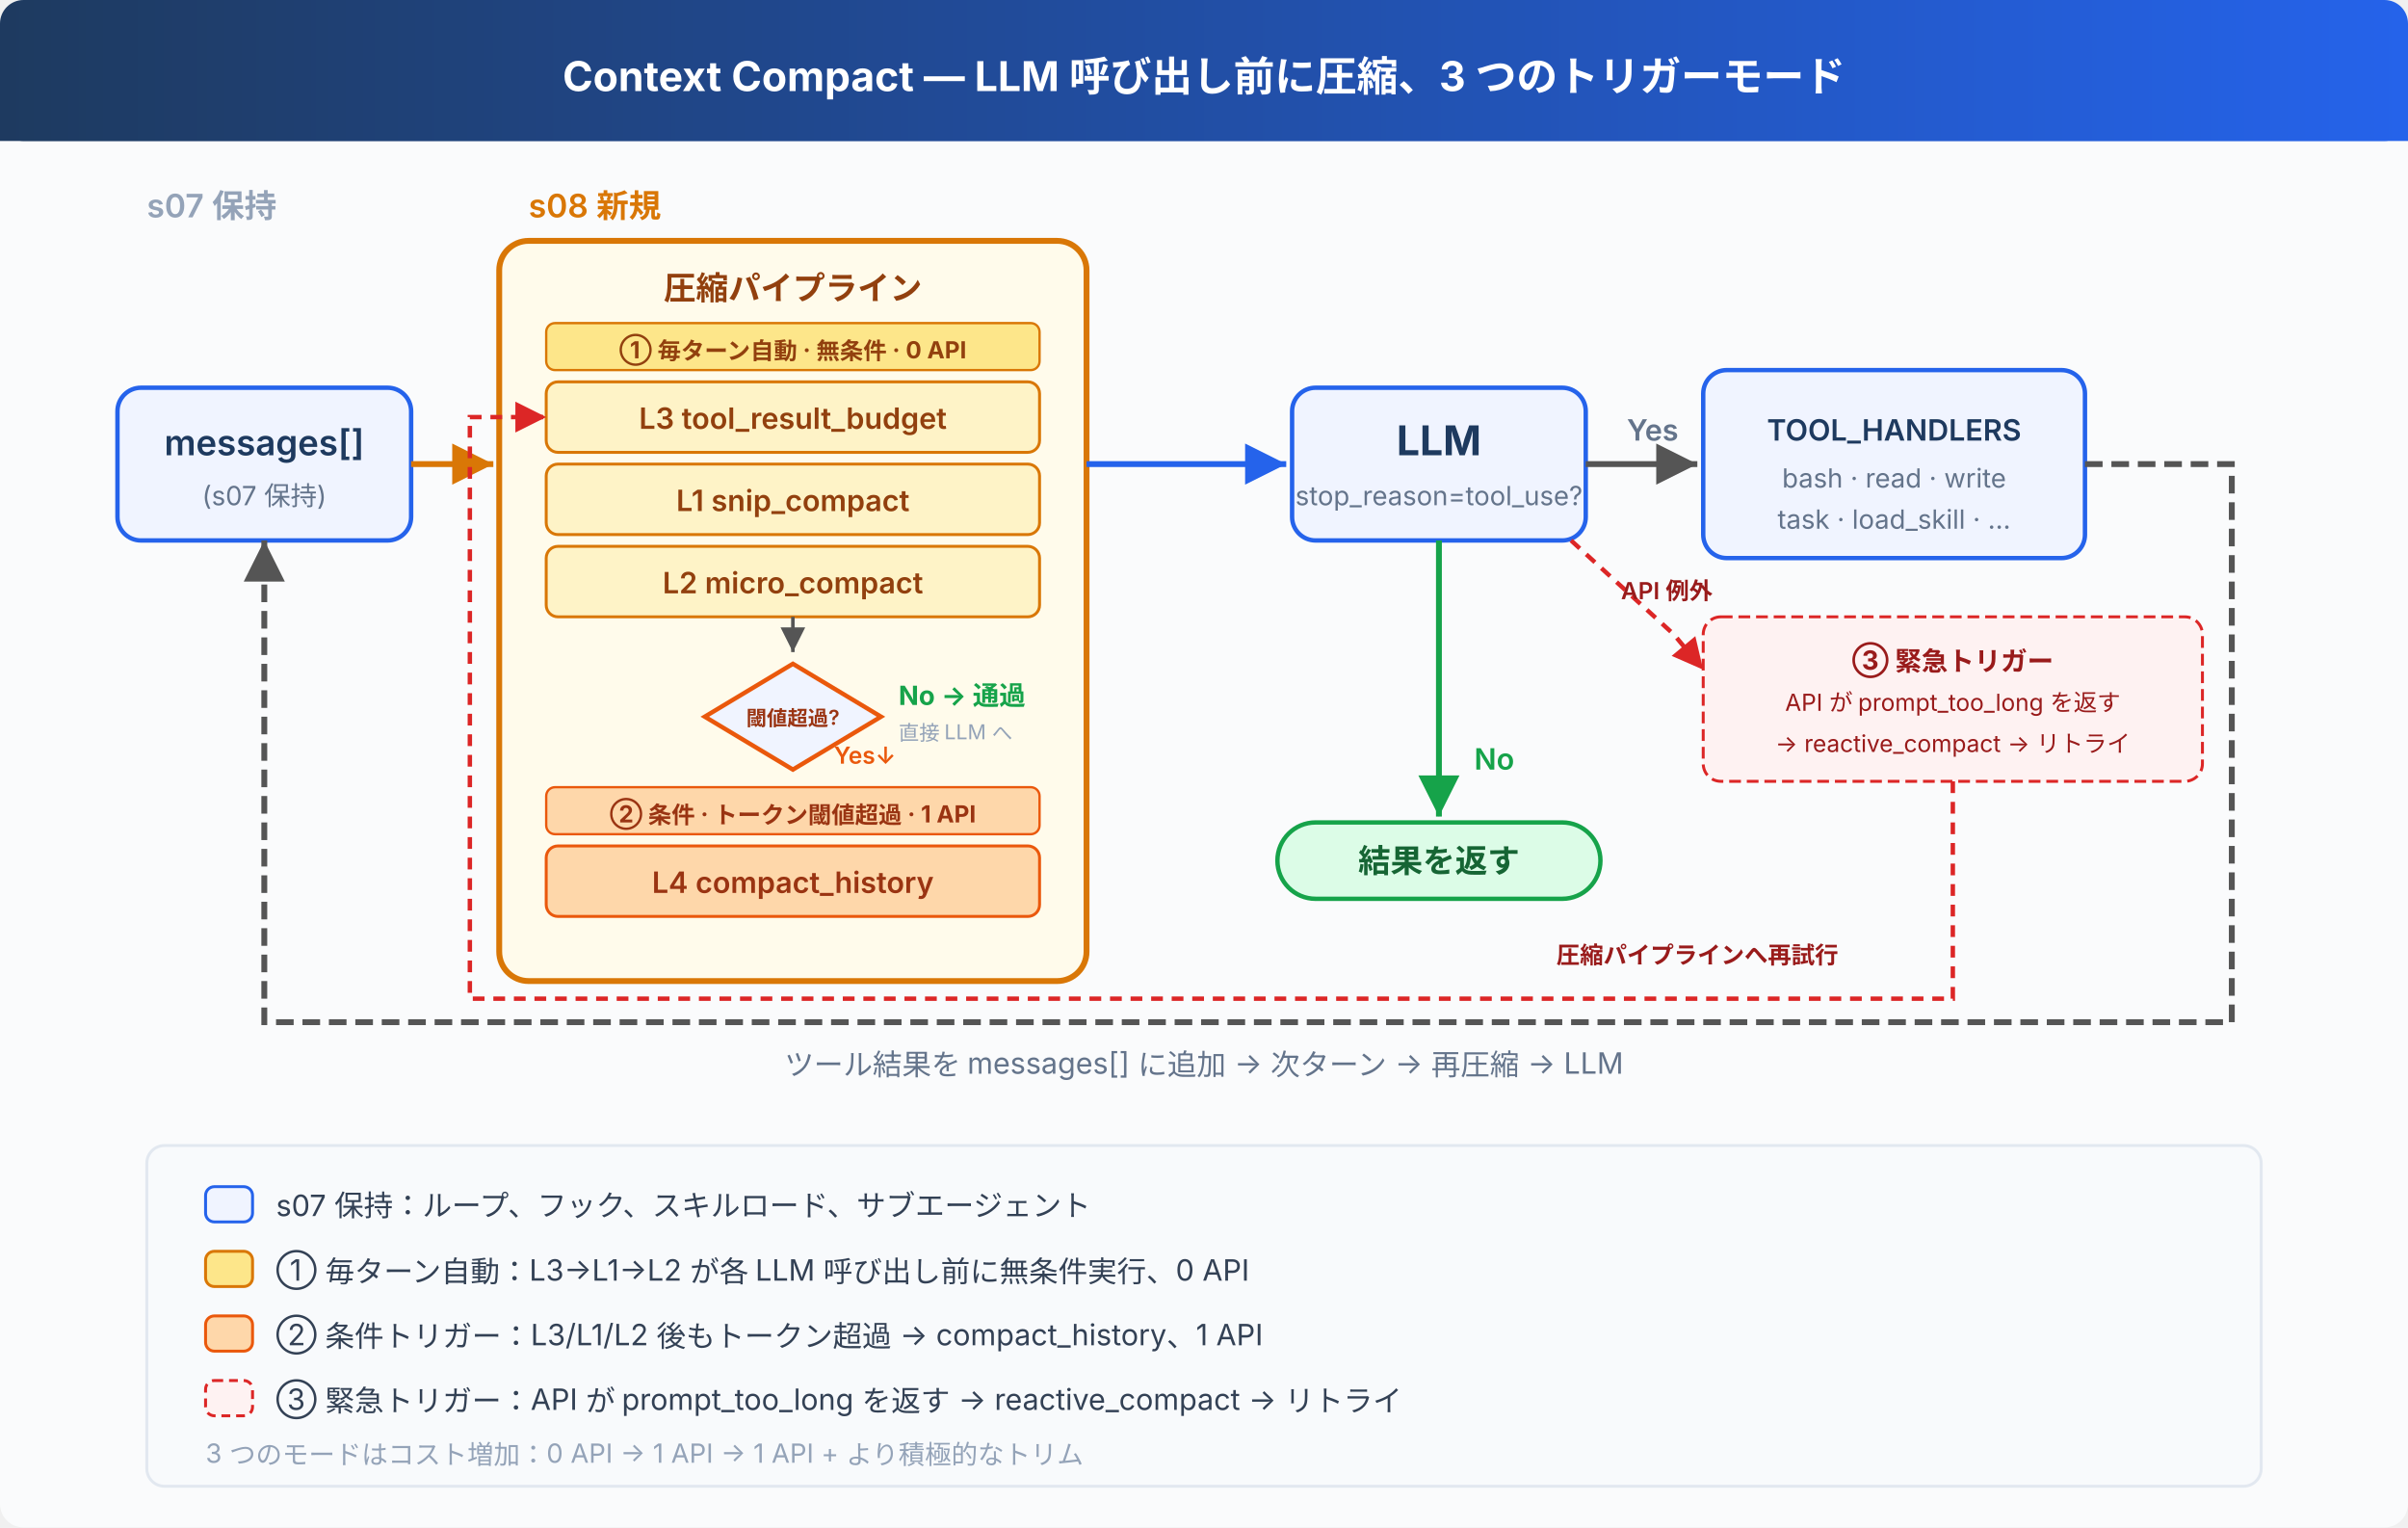
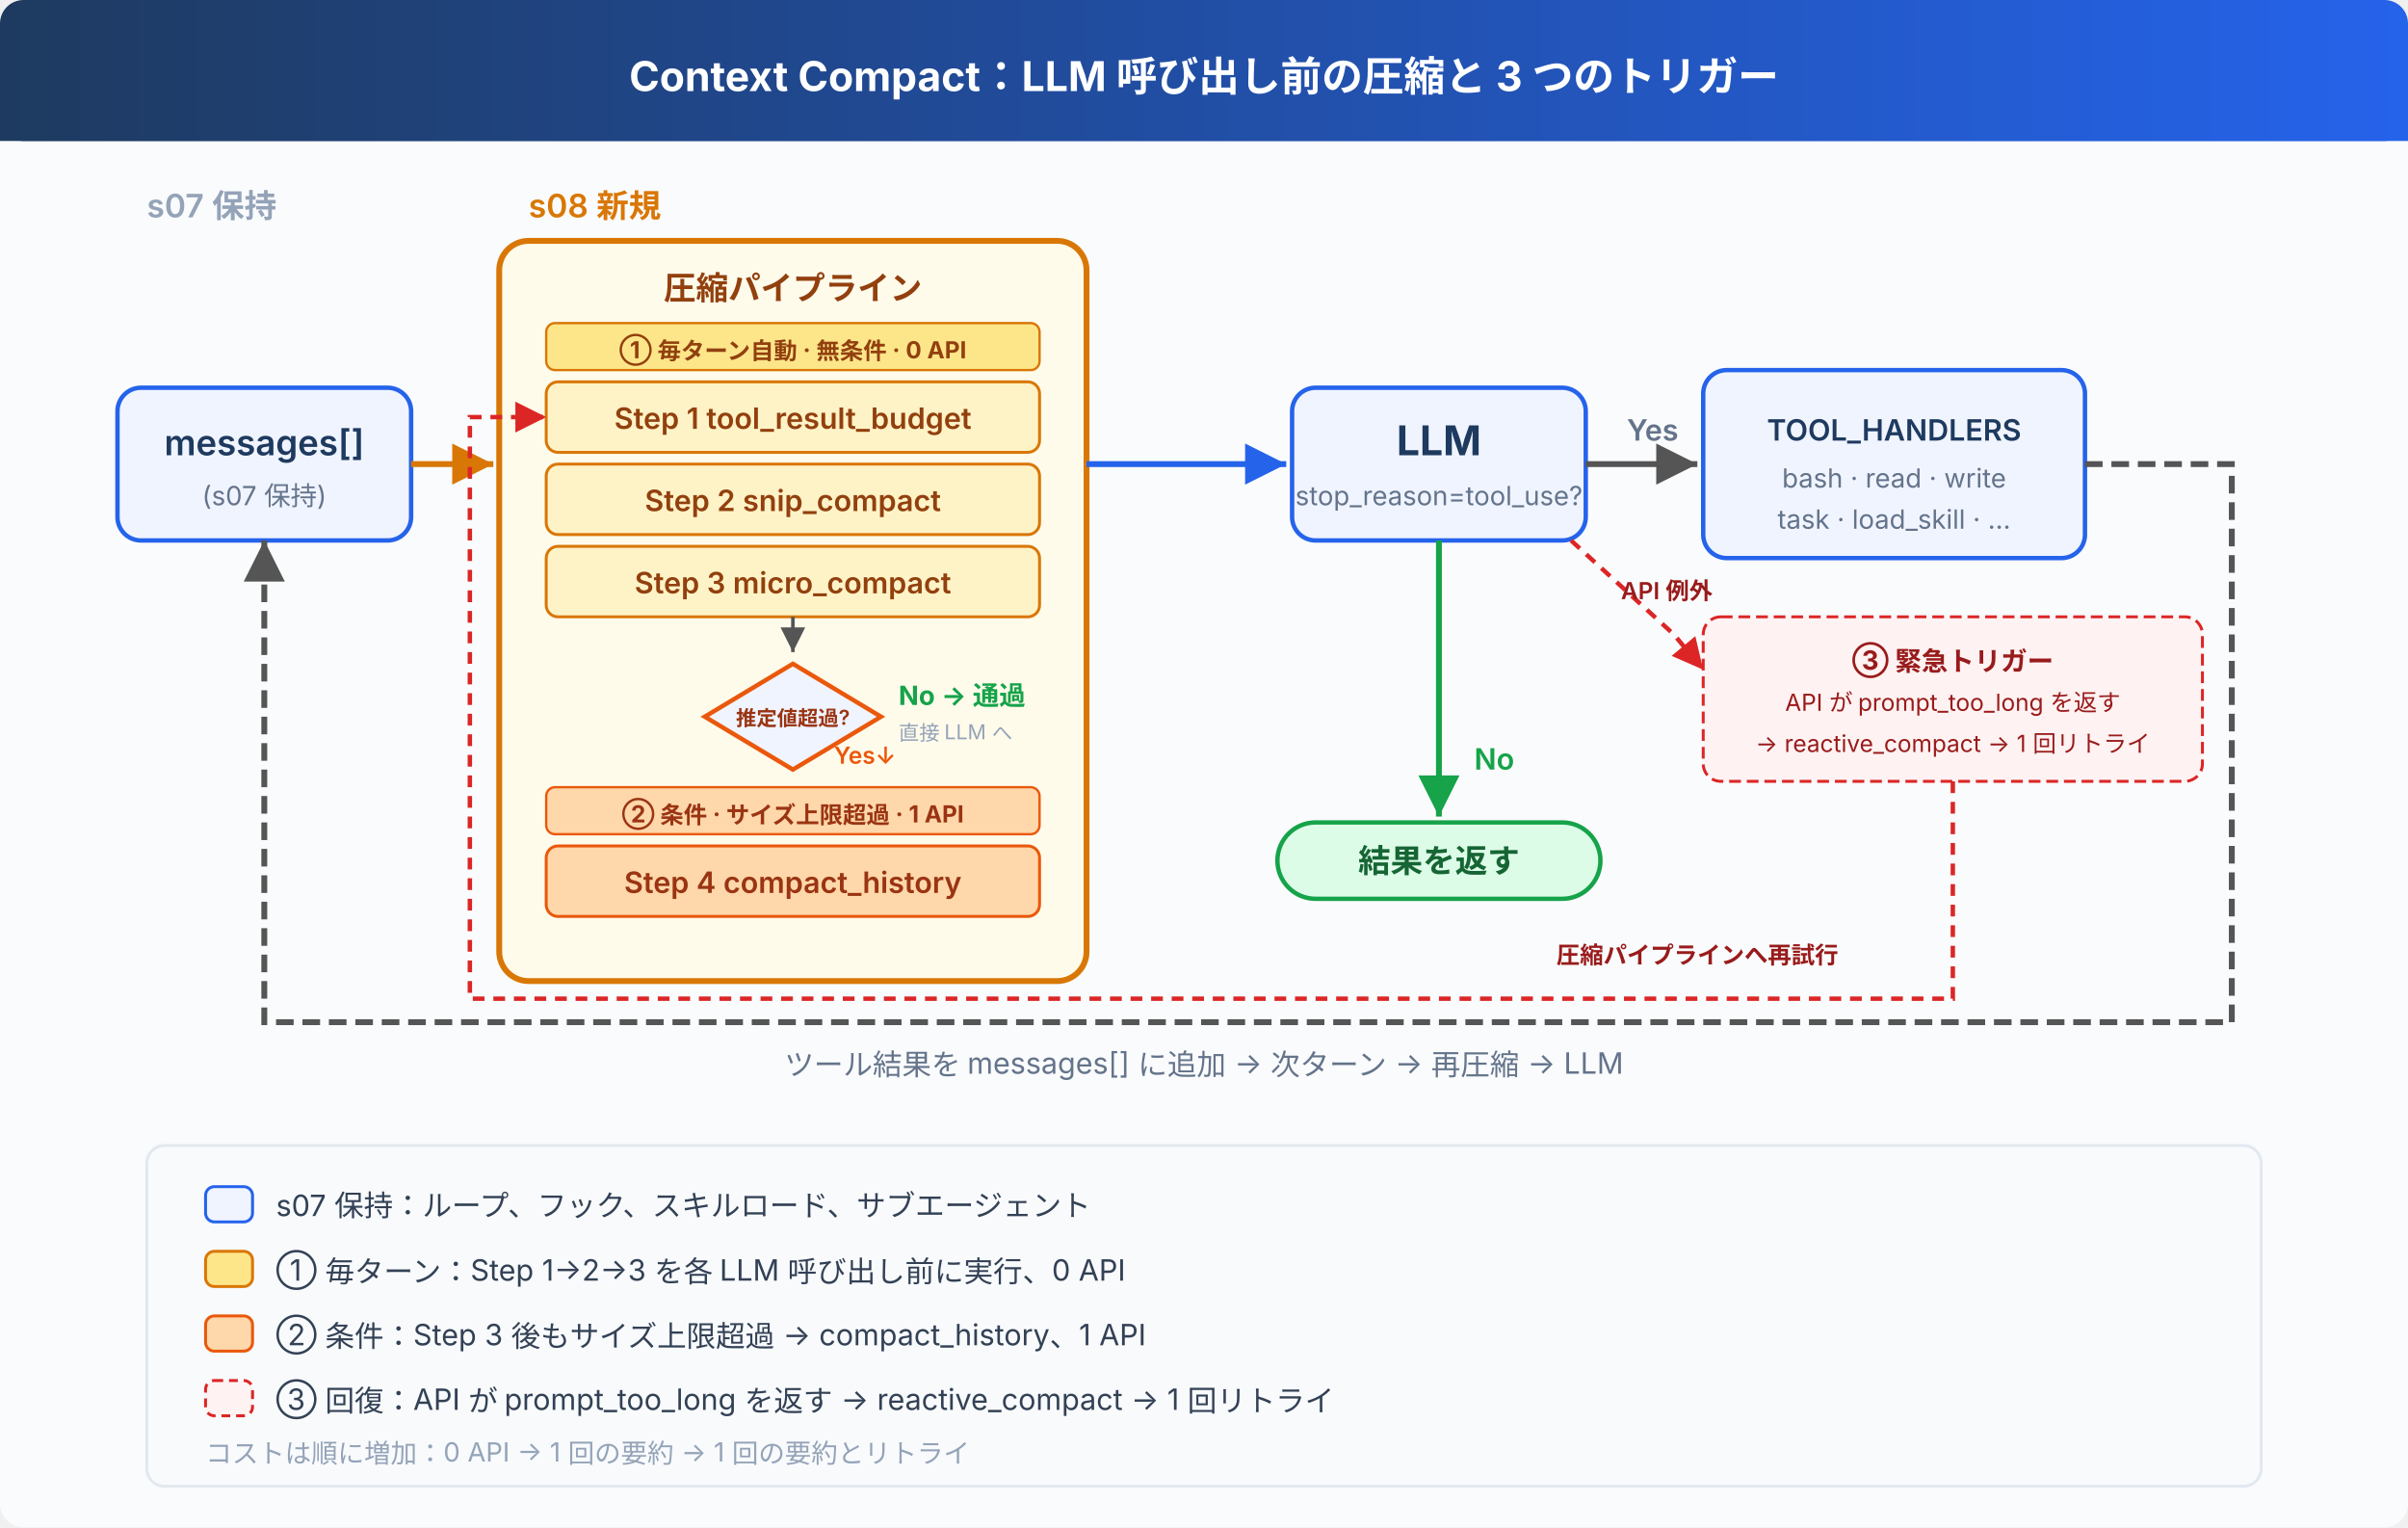
<svg xmlns="http://www.w3.org/2000/svg" viewBox="0 0 820 520" font-family="system-ui, -apple-system, sans-serif">
  <defs>
    <marker id="arrow" viewBox="0 0 10 10" refX="10" refY="5" markerWidth="7" markerHeight="7" orient="auto-start-reverse">
      <path d="M 0 0 L 10 5 L 0 10 z" fill="#555" />
    </marker>
    <marker id="arrow-blue" viewBox="0 0 10 10" refX="10" refY="5" markerWidth="7" markerHeight="7" orient="auto-start-reverse">
      <path d="M 0 0 L 10 5 L 0 10 z" fill="#2563eb" />
    </marker>
    <marker id="arrow-amber" viewBox="0 0 10 10" refX="10" refY="5" markerWidth="7" markerHeight="7" orient="auto-start-reverse">
      <path d="M 0 0 L 10 5 L 0 10 z" fill="#d97706" />
    </marker>
    <marker id="arrow-green" viewBox="0 0 10 10" refX="10" refY="5" markerWidth="7" markerHeight="7" orient="auto-start-reverse">
      <path d="M 0 0 L 10 5 L 0 10 z" fill="#16a34a" />
    </marker>
    <marker id="arrow-red" viewBox="0 0 10 10" refX="10" refY="5" markerWidth="7" markerHeight="7" orient="auto-start-reverse">
      <path d="M 0 0 L 10 5 L 0 10 z" fill="#dc2626" />
    </marker>
    <linearGradient id="header" x1="0" y1="0" x2="1" y2="0">
      <stop offset="0%" stop-color="#1e3a5f" />
      <stop offset="100%" stop-color="#2563eb" />
    </linearGradient>
  </defs>
  <rect width="820" height="520" fill="#fafbfc" rx="8" />
  <rect x="0" y="0" width="820" height="48" fill="url(#header)" rx="8" />
  <rect x="0" y="40" width="820" height="8" fill="url(#header)" />
-   <text x="410" y="31" fill="#fff" font-size="14" font-weight="700" text-anchor="middle">Context Compact — LLM 呼び出し前に圧縮、3 つのトリガーモード</text>
+   <text x="410" y="31" fill="#fff" font-size="14" font-weight="700" text-anchor="middle">Context Compact：LLM 呼び出し前の圧縮と 3 つのトリガー</text>
  <text x="50" y="74" fill="#94a3b8" font-size="11" font-weight="600">s07 保持</text>
  <text x="180" y="74" fill="#d97706" font-size="11" font-weight="600">s08 新規</text>
  <rect x="40" y="132" width="100" height="52" rx="8" fill="#f0f4ff" stroke="#2563eb" stroke-width="1.5" />
  <text x="90" y="155" fill="#1e3a5f" font-size="12" font-weight="600" text-anchor="middle">messages[]</text>
  <text x="90" y="172" fill="#64748b" font-size="9" text-anchor="middle">(s07 保持)</text>
  <line x1="140" y1="158" x2="168" y2="158" stroke="#d97706" stroke-width="2" marker-end="url(#arrow-amber)" />
  <rect x="170" y="82" width="200" height="252" rx="10" fill="#fffbeb" stroke="#d97706" stroke-width="2" />
  <text x="270" y="102" fill="#92400e" font-size="11" font-weight="700" text-anchor="middle">圧縮パイプライン</text>
  <rect x="186" y="110" width="168" height="16" rx="3" fill="#fde68a" stroke="#d97706" stroke-width="0.8" />
  <text x="270" y="122" fill="#92400e" font-size="8" font-weight="700" text-anchor="middle">① 毎ターン自動 · 無条件 · 0 API</text>
  <rect x="186" y="130" width="168" height="24" rx="4" fill="#fef3c7" stroke="#d97706" stroke-width="1" />
-   <text x="270" y="146" fill="#92400e" font-size="10" font-weight="600" text-anchor="middle">L3 tool_result_budget</text>
+   <text x="270" y="146" fill="#92400e" font-size="10" font-weight="600" text-anchor="middle">Step 1 tool_result_budget</text>
  <rect x="186" y="158" width="168" height="24" rx="4" fill="#fef3c7" stroke="#d97706" stroke-width="1" />
-   <text x="270" y="174" fill="#92400e" font-size="10" font-weight="600" text-anchor="middle">L1 snip_compact</text>
+   <text x="270" y="174" fill="#92400e" font-size="10" font-weight="600" text-anchor="middle">Step 2 snip_compact</text>
  <rect x="186" y="186" width="168" height="24" rx="4" fill="#fef3c7" stroke="#d97706" stroke-width="1" />
-   <text x="270" y="202" fill="#92400e" font-size="10" font-weight="600" text-anchor="middle">L2 micro_compact</text>
+   <text x="270" y="202" fill="#92400e" font-size="10" font-weight="600" text-anchor="middle">Step 3 micro_compact</text>
  <line x1="270" y1="210" x2="270" y2="222" stroke="#555" stroke-width="1.2" marker-end="url(#arrow)" />
  <polygon points="270,226 300,244 270,262 240,244" fill="#f0f4ff" stroke="#ea580c" stroke-width="1.5" />
-   <text x="270" y="247" fill="#9a3412" font-size="7" font-weight="600" text-anchor="middle">閾値超過?</text>
+   <text x="270" y="247" fill="#9a3412" font-size="7" font-weight="600" text-anchor="middle">推定値超過?</text>
  <text x="306" y="240" fill="#16a34a" font-size="9" font-weight="700">No → 通過</text>
  <text x="306" y="252" fill="#94a3b8" font-size="7">直接 LLM へ</text>
  <text x="284" y="260" fill="#ea580c" font-size="8" font-weight="600">Yes↓</text>
  <rect x="186" y="268" width="168" height="16" rx="3" fill="#fed7aa" stroke="#ea580c" stroke-width="0.8" />
-   <text x="270" y="280" fill="#9a3412" font-size="8" font-weight="700" text-anchor="middle">② 条件 · トークン閾値超過 · 1 API</text>
+   <text x="270" y="280" fill="#9a3412" font-size="8" font-weight="700" text-anchor="middle">② 条件 · サイズ上限超過 · 1 API</text>
  <rect x="186" y="288" width="168" height="24" rx="4" fill="#fed7aa" stroke="#ea580c" stroke-width="1" />
-   <text x="270" y="304" fill="#9a3412" font-size="10" font-weight="600" text-anchor="middle">L4 compact_history</text>
+   <text x="270" y="304" fill="#9a3412" font-size="10" font-weight="600" text-anchor="middle">Step 4 compact_history</text>
  <line x1="370" y1="158" x2="438" y2="158" stroke="#2563eb" stroke-width="2" marker-end="url(#arrow-blue)" />
  <rect x="440" y="132" width="100" height="52" rx="8" fill="#f0f4ff" stroke="#2563eb" stroke-width="1.5" />
  <text x="490" y="155" fill="#1e3a5f" font-size="14" font-weight="700" text-anchor="middle">LLM</text>
  <text x="490" y="172" fill="#64748b" font-size="9" text-anchor="middle">stop_reason=tool_use?</text>
  <line x1="490" y1="184" x2="490" y2="278" stroke="#16a34a" stroke-width="2" marker-end="url(#arrow-green)" />
  <text x="502" y="262" fill="#16a34a" font-size="10" font-weight="600">No</text>
  <rect x="435" y="280" width="110" height="26" rx="13" fill="#dcfce7" stroke="#16a34a" stroke-width="1.5" />
  <text x="490" y="297" fill="#166534" font-size="11" font-weight="600" text-anchor="middle">結果を返す</text>
  <line x1="540" y1="158" x2="578" y2="158" stroke="#555" stroke-width="2" marker-end="url(#arrow)" />
  <text x="554" y="150" fill="#64748b" font-size="10" font-weight="600">Yes</text>
  <rect x="580" y="126" width="130" height="64" rx="8" fill="#f0f4ff" stroke="#2563eb" stroke-width="1.5" />
  <text x="645" y="150" fill="#1e3a5f" font-size="10" font-weight="600" text-anchor="middle">TOOL_HANDLERS</text>
  <text x="645" y="166" fill="#64748b" font-size="9" text-anchor="middle">bash · read · write</text>
  <text x="645" y="180" fill="#64748b" font-size="9" text-anchor="middle">task · load_skill · ...</text>
  <path d="M 535 184 L 570 216 L 580 228" fill="none" stroke="#dc2626" stroke-width="1.5" stroke-dasharray="4,3" marker-end="url(#arrow-red)" />
  <text x="552" y="204" fill="#991b1b" font-size="8" font-weight="600">API 例外</text>
  <path d="M 665 266 L 665 340 L 160 340 L 160 142 L 186 142" fill="none" stroke="#dc2626" stroke-width="1.5" stroke-dasharray="4,3" marker-end="url(#arrow-red)" />
  <text x="530" y="328" fill="#991b1b" font-size="8" font-weight="600">圧縮パイプラインへ再試行</text>
  <rect x="580" y="210" width="170" height="56" rx="6" fill="#fef2f2" stroke="#dc2626" stroke-width="1" stroke-dasharray="4,2" />
  <text x="665" y="228" fill="#991b1b" font-size="9" font-weight="700" text-anchor="middle">③ 緊急トリガー</text>
  <text x="665" y="242" fill="#991b1b" font-size="8" text-anchor="middle">API が prompt_too_long を返す</text>
-   <text x="665" y="256" fill="#991b1b" font-size="8" text-anchor="middle">→ reactive_compact → リトライ</text>
+   <text x="665" y="256" fill="#991b1b" font-size="8" text-anchor="middle">→ reactive_compact → 1 回リトライ</text>
  <path d="M 710 158 L 760 158 L 760 348 L 90 348 L 90 184" fill="none" stroke="#555" stroke-width="2" marker-end="url(#arrow)" stroke-dasharray="6,3" />
  <text x="410" y="366" fill="#64748b" font-size="10" text-anchor="middle">ツール結果を messages[] に追加 → 次ターン → 再圧縮 → LLM</text>
  <rect x="50" y="390" width="720" height="116" rx="6" fill="#f8fafc" stroke="#e2e8f0" stroke-width="1" />
  <rect x="70" y="404" width="16" height="12" rx="3" fill="#f0f4ff" stroke="#2563eb" stroke-width="1" />
  <text x="94" y="414" fill="#334155" font-size="10">s07 保持：ループ、フック、スキルロード、サブエージェント</text>
  <rect x="70" y="426" width="16" height="12" rx="3" fill="#fde68a" stroke="#d97706" stroke-width="1" />
-   <text x="94" y="436" fill="#334155" font-size="10">① 毎ターン自動：L3→L1→L2 が各 LLM 呼び出し前に無条件実行、0 API</text>
+   <text x="94" y="436" fill="#334155" font-size="10">① 毎ターン：Step 1→2→3 を各 LLM 呼び出し前に実行、0 API</text>
  <rect x="70" y="448" width="16" height="12" rx="3" fill="#fed7aa" stroke="#ea580c" stroke-width="1" />
-   <text x="94" y="458" fill="#334155" font-size="10">② 条件トリガー：L3/L1/L2 後もトークン超過 → compact_history、1 API</text>
+   <text x="94" y="458" fill="#334155" font-size="10">② 条件：Step 3 後もサイズ上限超過 → compact_history、1 API</text>
  <rect x="70" y="470" width="16" height="12" rx="3" fill="#fef2f2" stroke="#dc2626" stroke-width="1" stroke-dasharray="3,2" />
-   <text x="94" y="480" fill="#334155" font-size="10">③ 緊急トリガー：API が prompt_too_long を返す → reactive_compact → リトライ</text>
-   <text x="70" y="498" fill="#94a3b8" font-size="9">3 つのモードはコスト増加：0 API → 1 API → 1 API + より積極的なトリム</text>
+   <text x="94" y="480" fill="#334155" font-size="10">③ 回復：API が prompt_too_long を返す → reactive_compact → 1 回リトライ</text>
+   <text x="70" y="498" fill="#94a3b8" font-size="9">コストは順に増加：0 API → 1 回の要約 → 1 回の要約とリトライ</text>
</svg>
